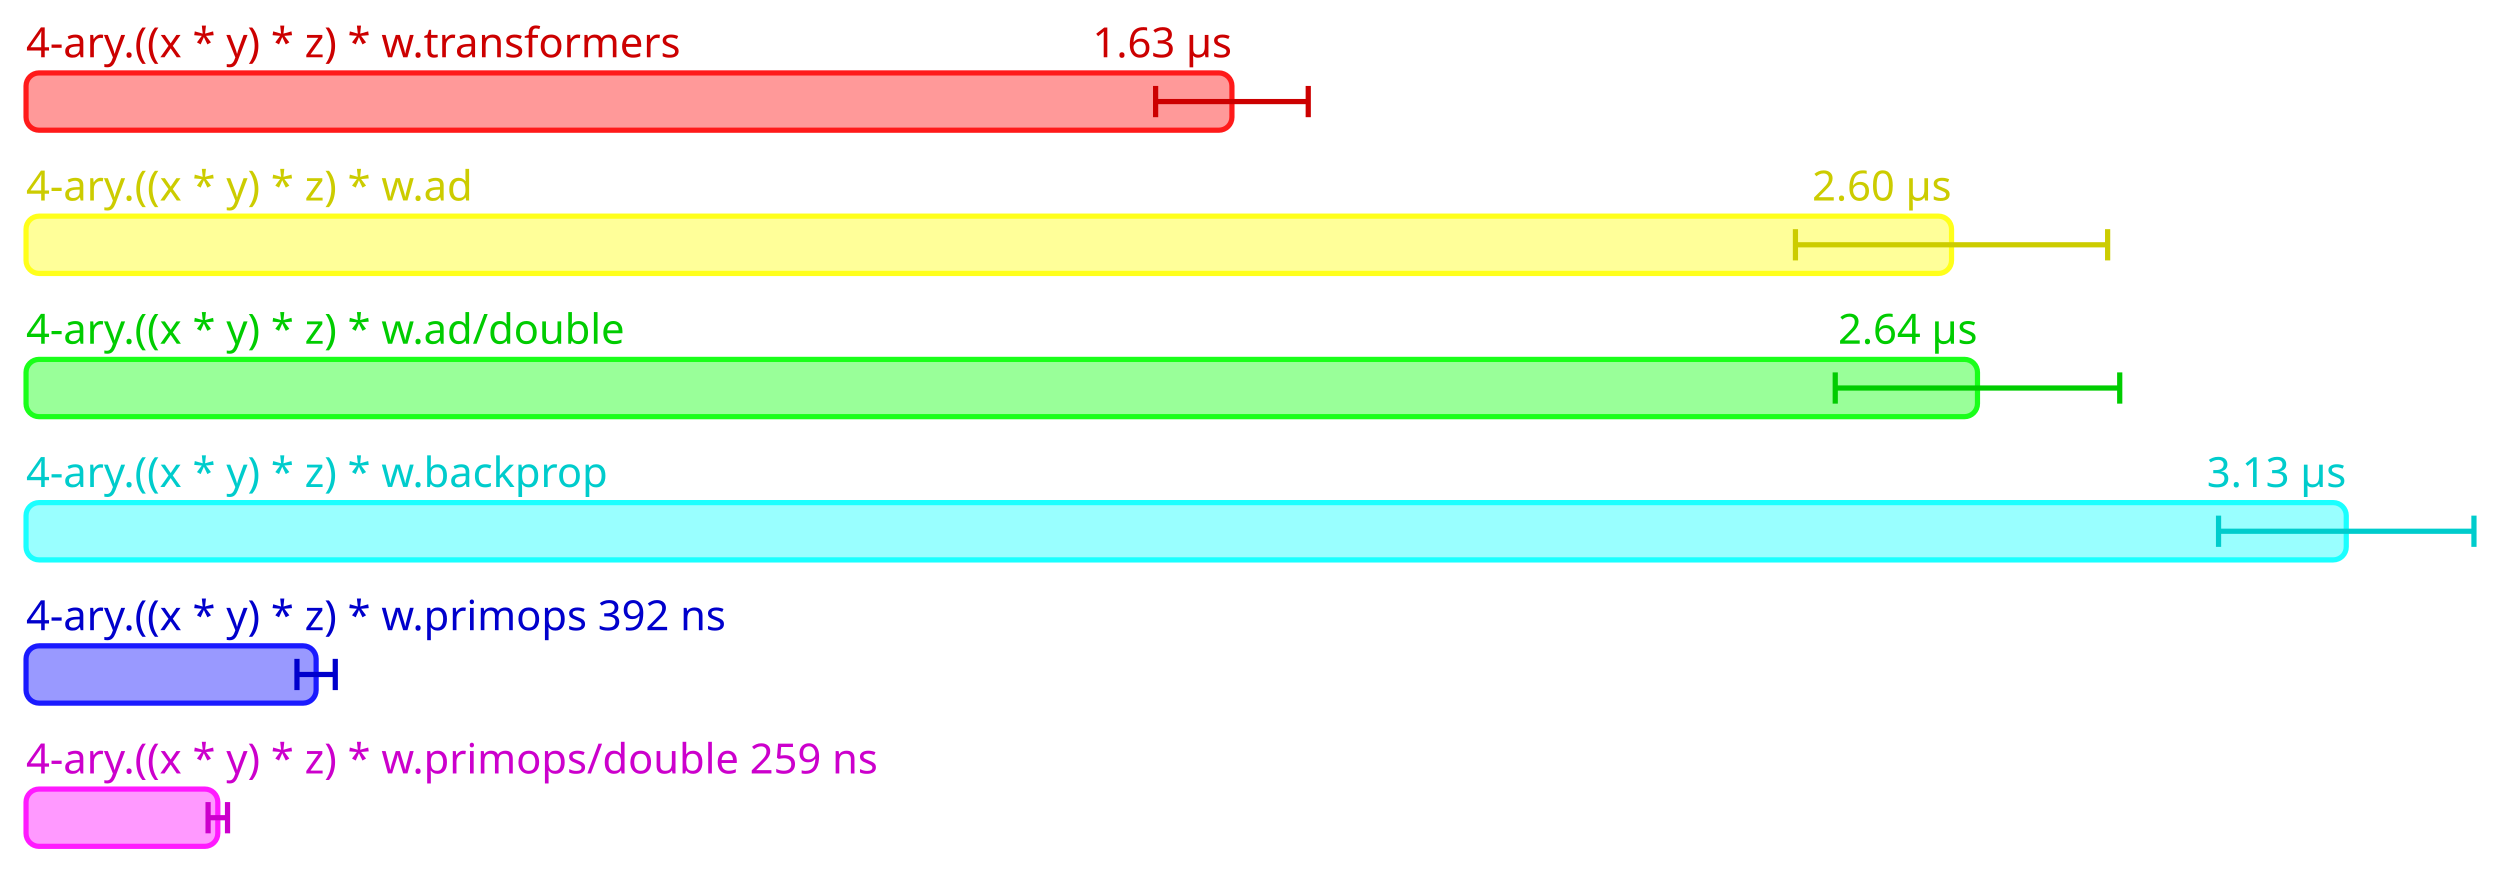
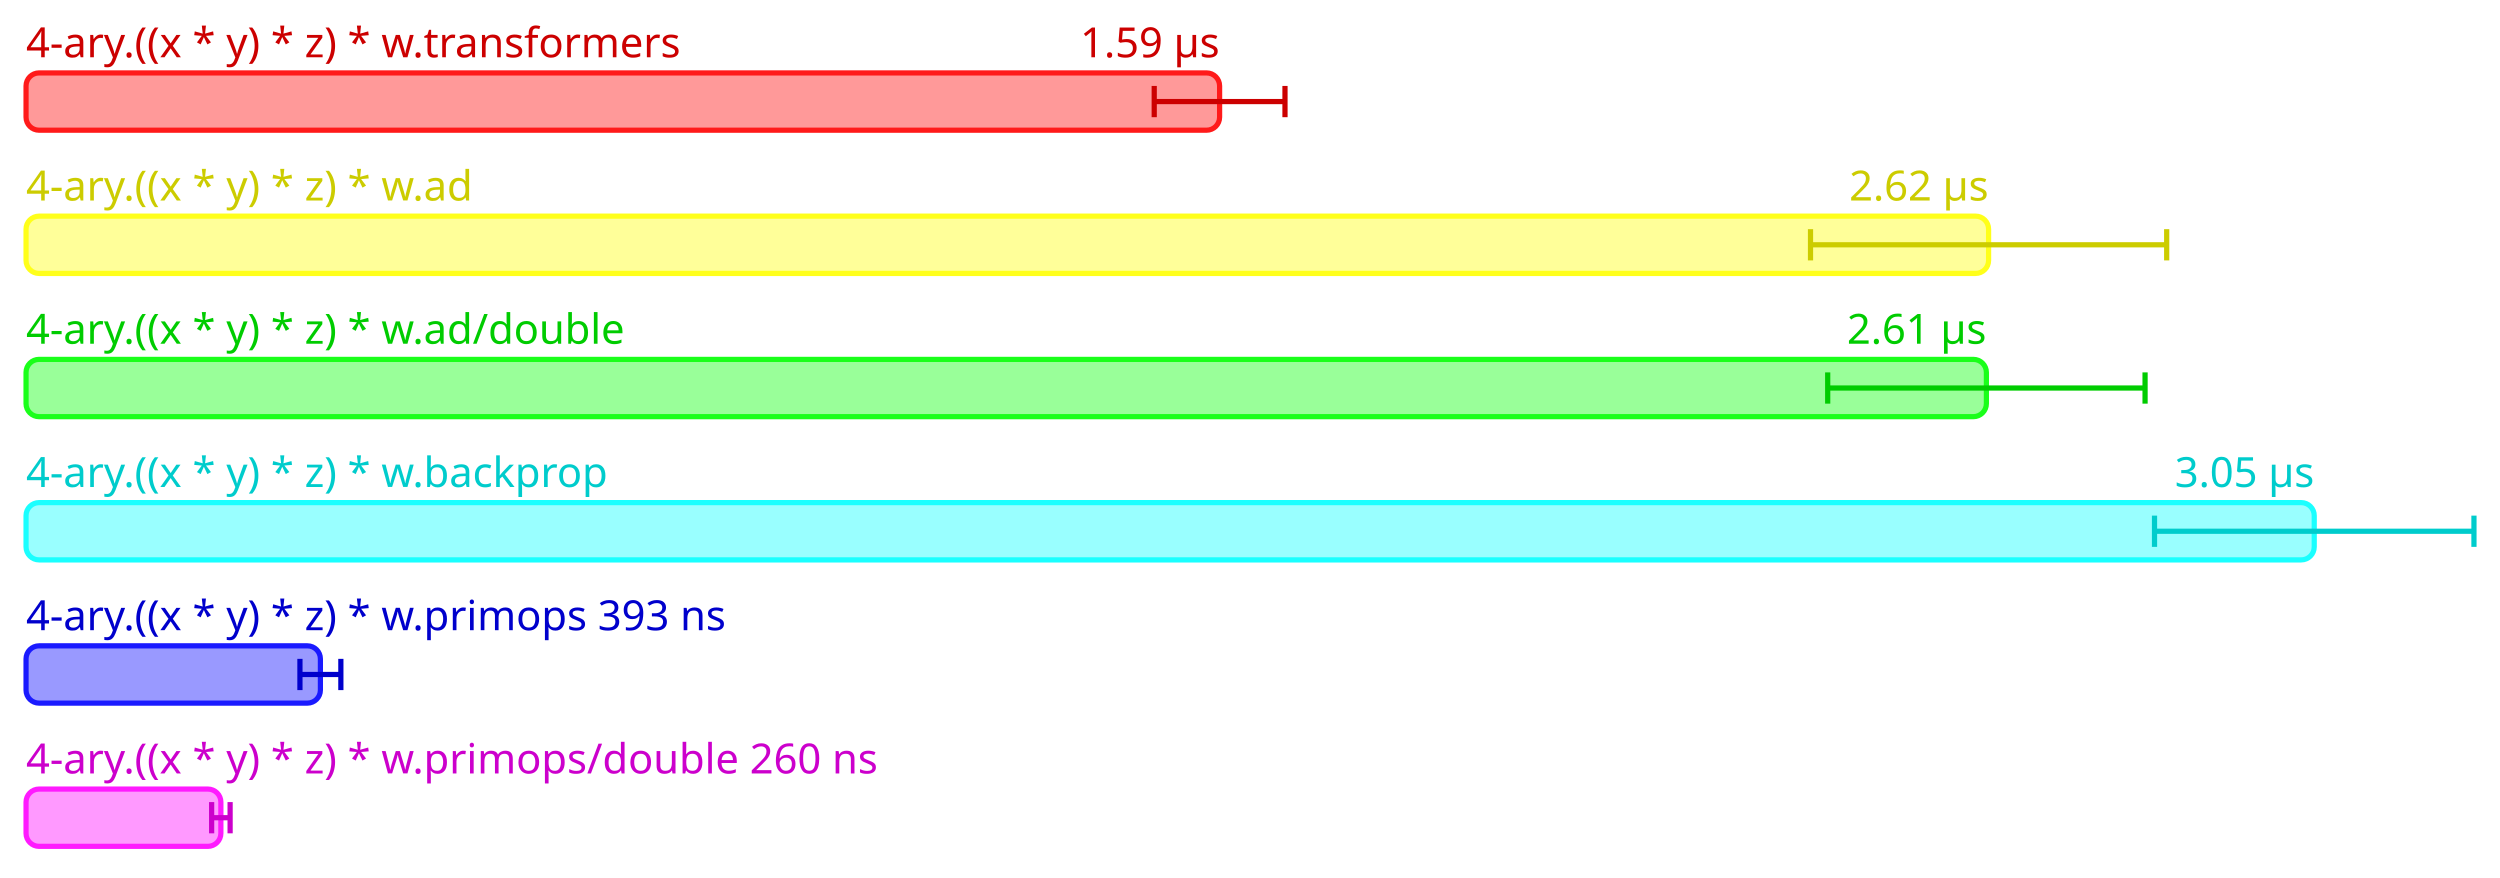
<svg xmlns="http://www.w3.org/2000/svg" height="337" width="960.0" font-size="16" font-family="sans-serif" stroke-width="2">
  <g transform="translate(10.0 0)">
    <g fill="hsl(0, 100%, 40%)">
      <text y="22">4-ary.((x * y) * z) * w.transformers</text>
-       <text y="22" x="463.061" text-anchor="end">1.63 μs</text>
+       <text y="22" x="458.327" text-anchor="end">1.59 μs</text>
    </g>
    <g>
-       <rect y="28" rx="5" height="22" width="463.061" fill="hsl(0, 100%, 80%)" stroke="hsl(0, 100%, 55%)" />
+       <rect y="28" rx="5" height="22" width="458.327" fill="hsl(0, 100%, 80%)" stroke="hsl(0, 100%, 55%)" />
      <g stroke="hsl(0, 100%, 40%)">
-         <line x1="433.756" x2="492.366" y1="39" y2="39" />
-         <line x1="433.756" x2="433.756" y1="33" y2="45" />
-         <line x1="492.366" x2="492.366" y1="33" y2="45" />
+         <line x1="433.22" x2="483.435" y1="39" y2="39" />
+         <line x1="433.22" x2="433.22" y1="33" y2="45" />
+         <line x1="483.435" x2="483.435" y1="33" y2="45" />
      </g>
    </g>
    <g fill="hsl(60, 100%, 40%)">
      <text y="77">4-ary.((x * y) * z) * w.ad</text>
-       <text y="77" x="739.39" text-anchor="end">2.60 μs</text>
+       <text y="77" x="753.62" text-anchor="end">2.62 μs</text>
    </g>
    <g>
-       <rect y="83" rx="5" height="22" width="739.39" fill="hsl(60, 100%, 80%)" stroke="hsl(60, 100%, 55%)" />
+       <rect y="83" rx="5" height="22" width="753.62" fill="hsl(60, 100%, 80%)" stroke="hsl(60, 100%, 55%)" />
      <g stroke="hsl(60, 100%, 40%)">
-         <line x1="679.45" x2="799.33" y1="94" y2="94" />
-         <line x1="679.45" x2="679.45" y1="88" y2="100" />
-         <line x1="799.33" x2="799.33" y1="88" y2="100" />
+         <line x1="685.233" x2="822.007" y1="94" y2="94" />
+         <line x1="685.233" x2="685.233" y1="88" y2="100" />
+         <line x1="822.007" x2="822.007" y1="88" y2="100" />
      </g>
    </g>
    <g fill="hsl(120, 100%, 40%)">
      <text y="132">4-ary.((x * y) * z) * w.ad/double</text>
-       <text y="132" x="749.353" text-anchor="end">2.64 μs</text>
+       <text y="132" x="752.771" text-anchor="end">2.61 μs</text>
    </g>
    <g>
-       <rect y="138" rx="5" height="22" width="749.353" fill="hsl(120, 100%, 80%)" stroke="hsl(120, 100%, 55%)" />
+       <rect y="138" rx="5" height="22" width="752.771" fill="hsl(120, 100%, 80%)" stroke="hsl(120, 100%, 55%)" />
      <g stroke="hsl(120, 100%, 40%)">
-         <line x1="694.731" x2="803.974" y1="149" y2="149" />
-         <line x1="694.731" x2="694.731" y1="143" y2="155" />
-         <line x1="803.974" x2="803.974" y1="143" y2="155" />
+         <line x1="691.838" x2="813.704" y1="149" y2="149" />
+         <line x1="691.838" x2="691.838" y1="143" y2="155" />
+         <line x1="813.704" x2="813.704" y1="143" y2="155" />
      </g>
    </g>
    <g fill="hsl(180, 100%, 40%)">
      <text y="187">4-ary.((x * y) * z) * w.backprop</text>
-       <text y="187" x="890.961" text-anchor="end">3.13 μs</text>
+       <text y="187" x="878.666" text-anchor="end">3.05 μs</text>
    </g>
    <g>
-       <rect y="193" rx="5" height="22" width="890.961" fill="hsl(180, 100%, 80%)" stroke="hsl(180, 100%, 55%)" />
+       <rect y="193" rx="5" height="22" width="878.666" fill="hsl(180, 100%, 80%)" stroke="hsl(180, 100%, 55%)" />
      <g stroke="hsl(180, 100%, 40%)">
-         <line x1="841.922" x2="940.0" y1="204" y2="204" />
-         <line x1="841.922" x2="841.922" y1="198" y2="210" />
+         <line x1="817.333" x2="940.0" y1="204" y2="204" />
+         <line x1="817.333" x2="817.333" y1="198" y2="210" />
        <line x1="940.0" x2="940.0" y1="198" y2="210" />
      </g>
    </g>
-     <text fill="hsl(240, 100%, 40%)" y="242">4-ary.((x * y) * z) * w.primops 392  ns</text>
+     <text fill="hsl(240, 100%, 40%)" y="242">4-ary.((x * y) * z) * w.primops 393  ns</text>
    <g>
-       <rect y="248" rx="5" height="22" width="111.39" fill="hsl(240, 100%, 80%)" stroke="hsl(240, 100%, 55%)" />
+       <rect y="248" rx="5" height="22" width="113.032" fill="hsl(240, 100%, 80%)" stroke="hsl(240, 100%, 55%)" />
      <g stroke="hsl(240, 100%, 40%)">
-         <line x1="104.036" x2="118.745" y1="259" y2="259" />
-         <line x1="104.036" x2="104.036" y1="253" y2="265" />
-         <line x1="118.745" x2="118.745" y1="253" y2="265" />
+         <line x1="105.176" x2="120.889" y1="259" y2="259" />
+         <line x1="105.176" x2="105.176" y1="253" y2="265" />
+         <line x1="120.889" x2="120.889" y1="253" y2="265" />
      </g>
    </g>
-     <text fill="hsl(300, 100%, 40%)" y="297">4-ary.((x * y) * z) * w.primops/double 259  ns</text>
+     <text fill="hsl(300, 100%, 40%)" y="297">4-ary.((x * y) * z) * w.primops/double 260  ns</text>
    <g>
-       <rect y="303" rx="5" height="22" width="73.638" fill="hsl(300, 100%, 80%)" stroke="hsl(300, 100%, 55%)" />
+       <rect y="303" rx="5" height="22" width="74.815" fill="hsl(300, 100%, 80%)" stroke="hsl(300, 100%, 55%)" />
      <g stroke="hsl(300, 100%, 40%)">
-         <line x1="69.903" x2="77.372" y1="314" y2="314" />
-         <line x1="69.903" x2="69.903" y1="308" y2="320" />
-         <line x1="77.372" x2="77.372" y1="308" y2="320" />
+         <line x1="71.267" x2="78.363" y1="314" y2="314" />
+         <line x1="71.267" x2="71.267" y1="308" y2="320" />
+         <line x1="78.363" x2="78.363" y1="308" y2="320" />
      </g>
    </g>
  </g>
</svg>
